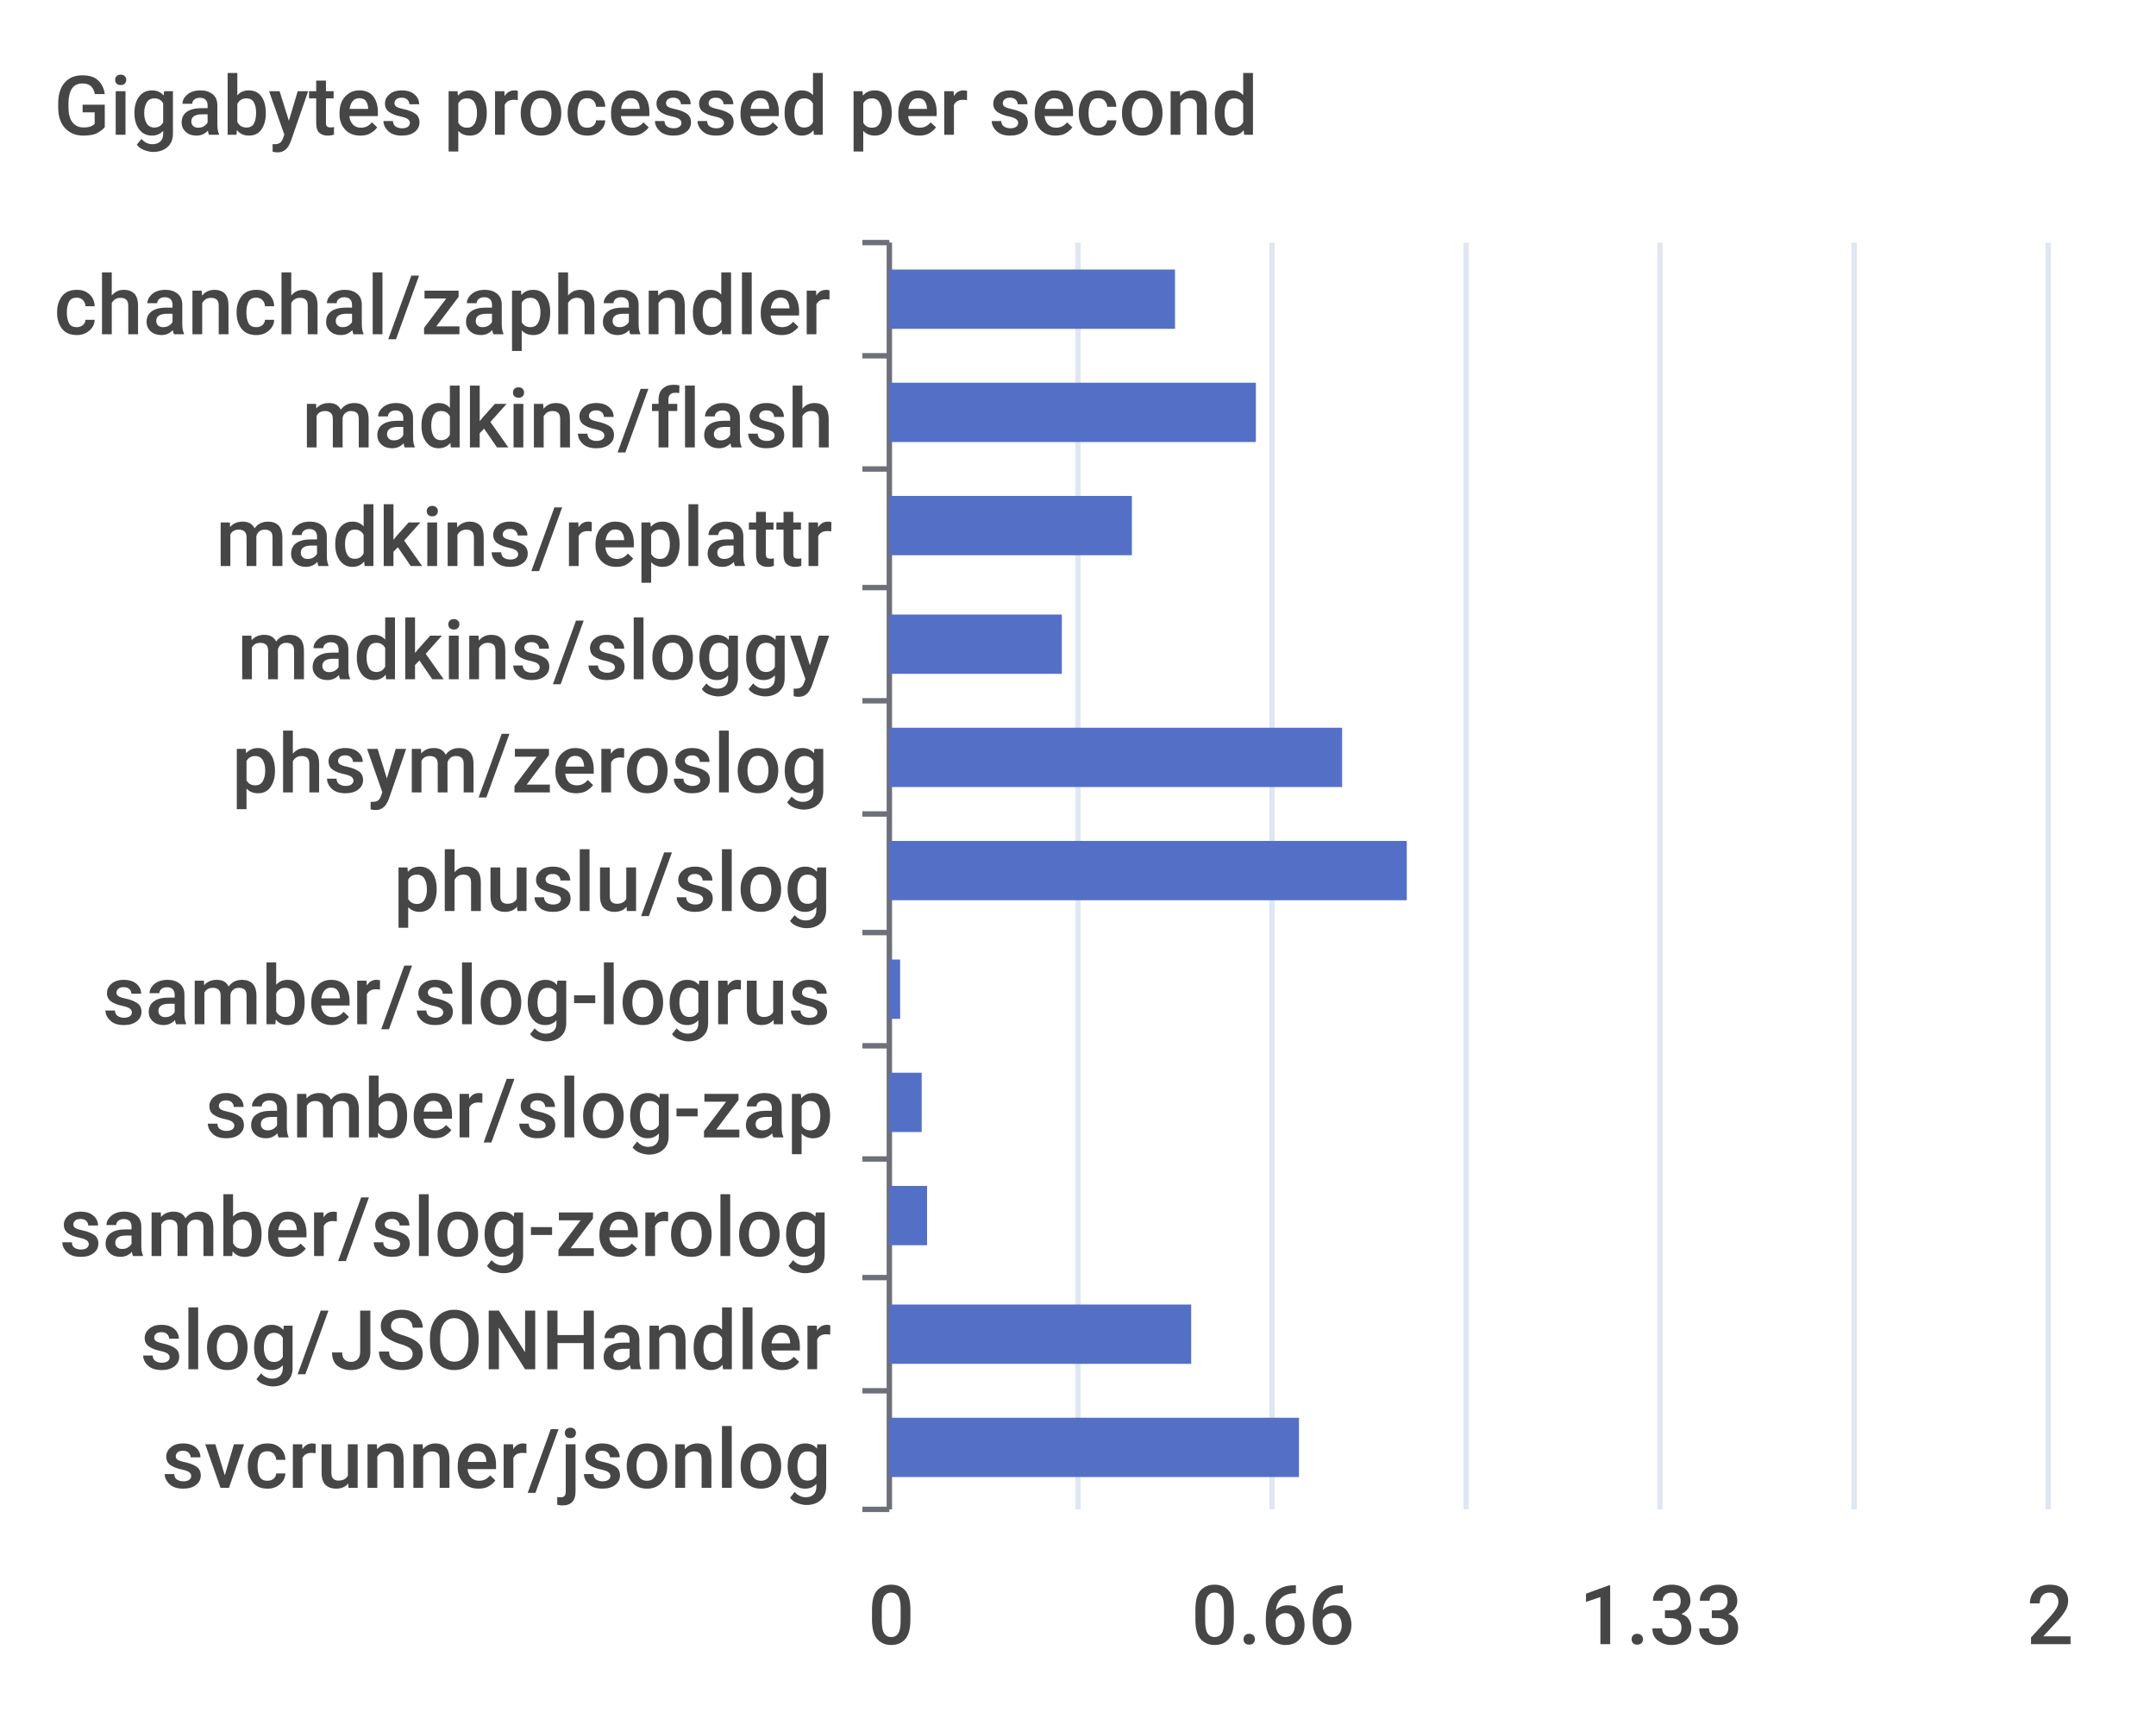
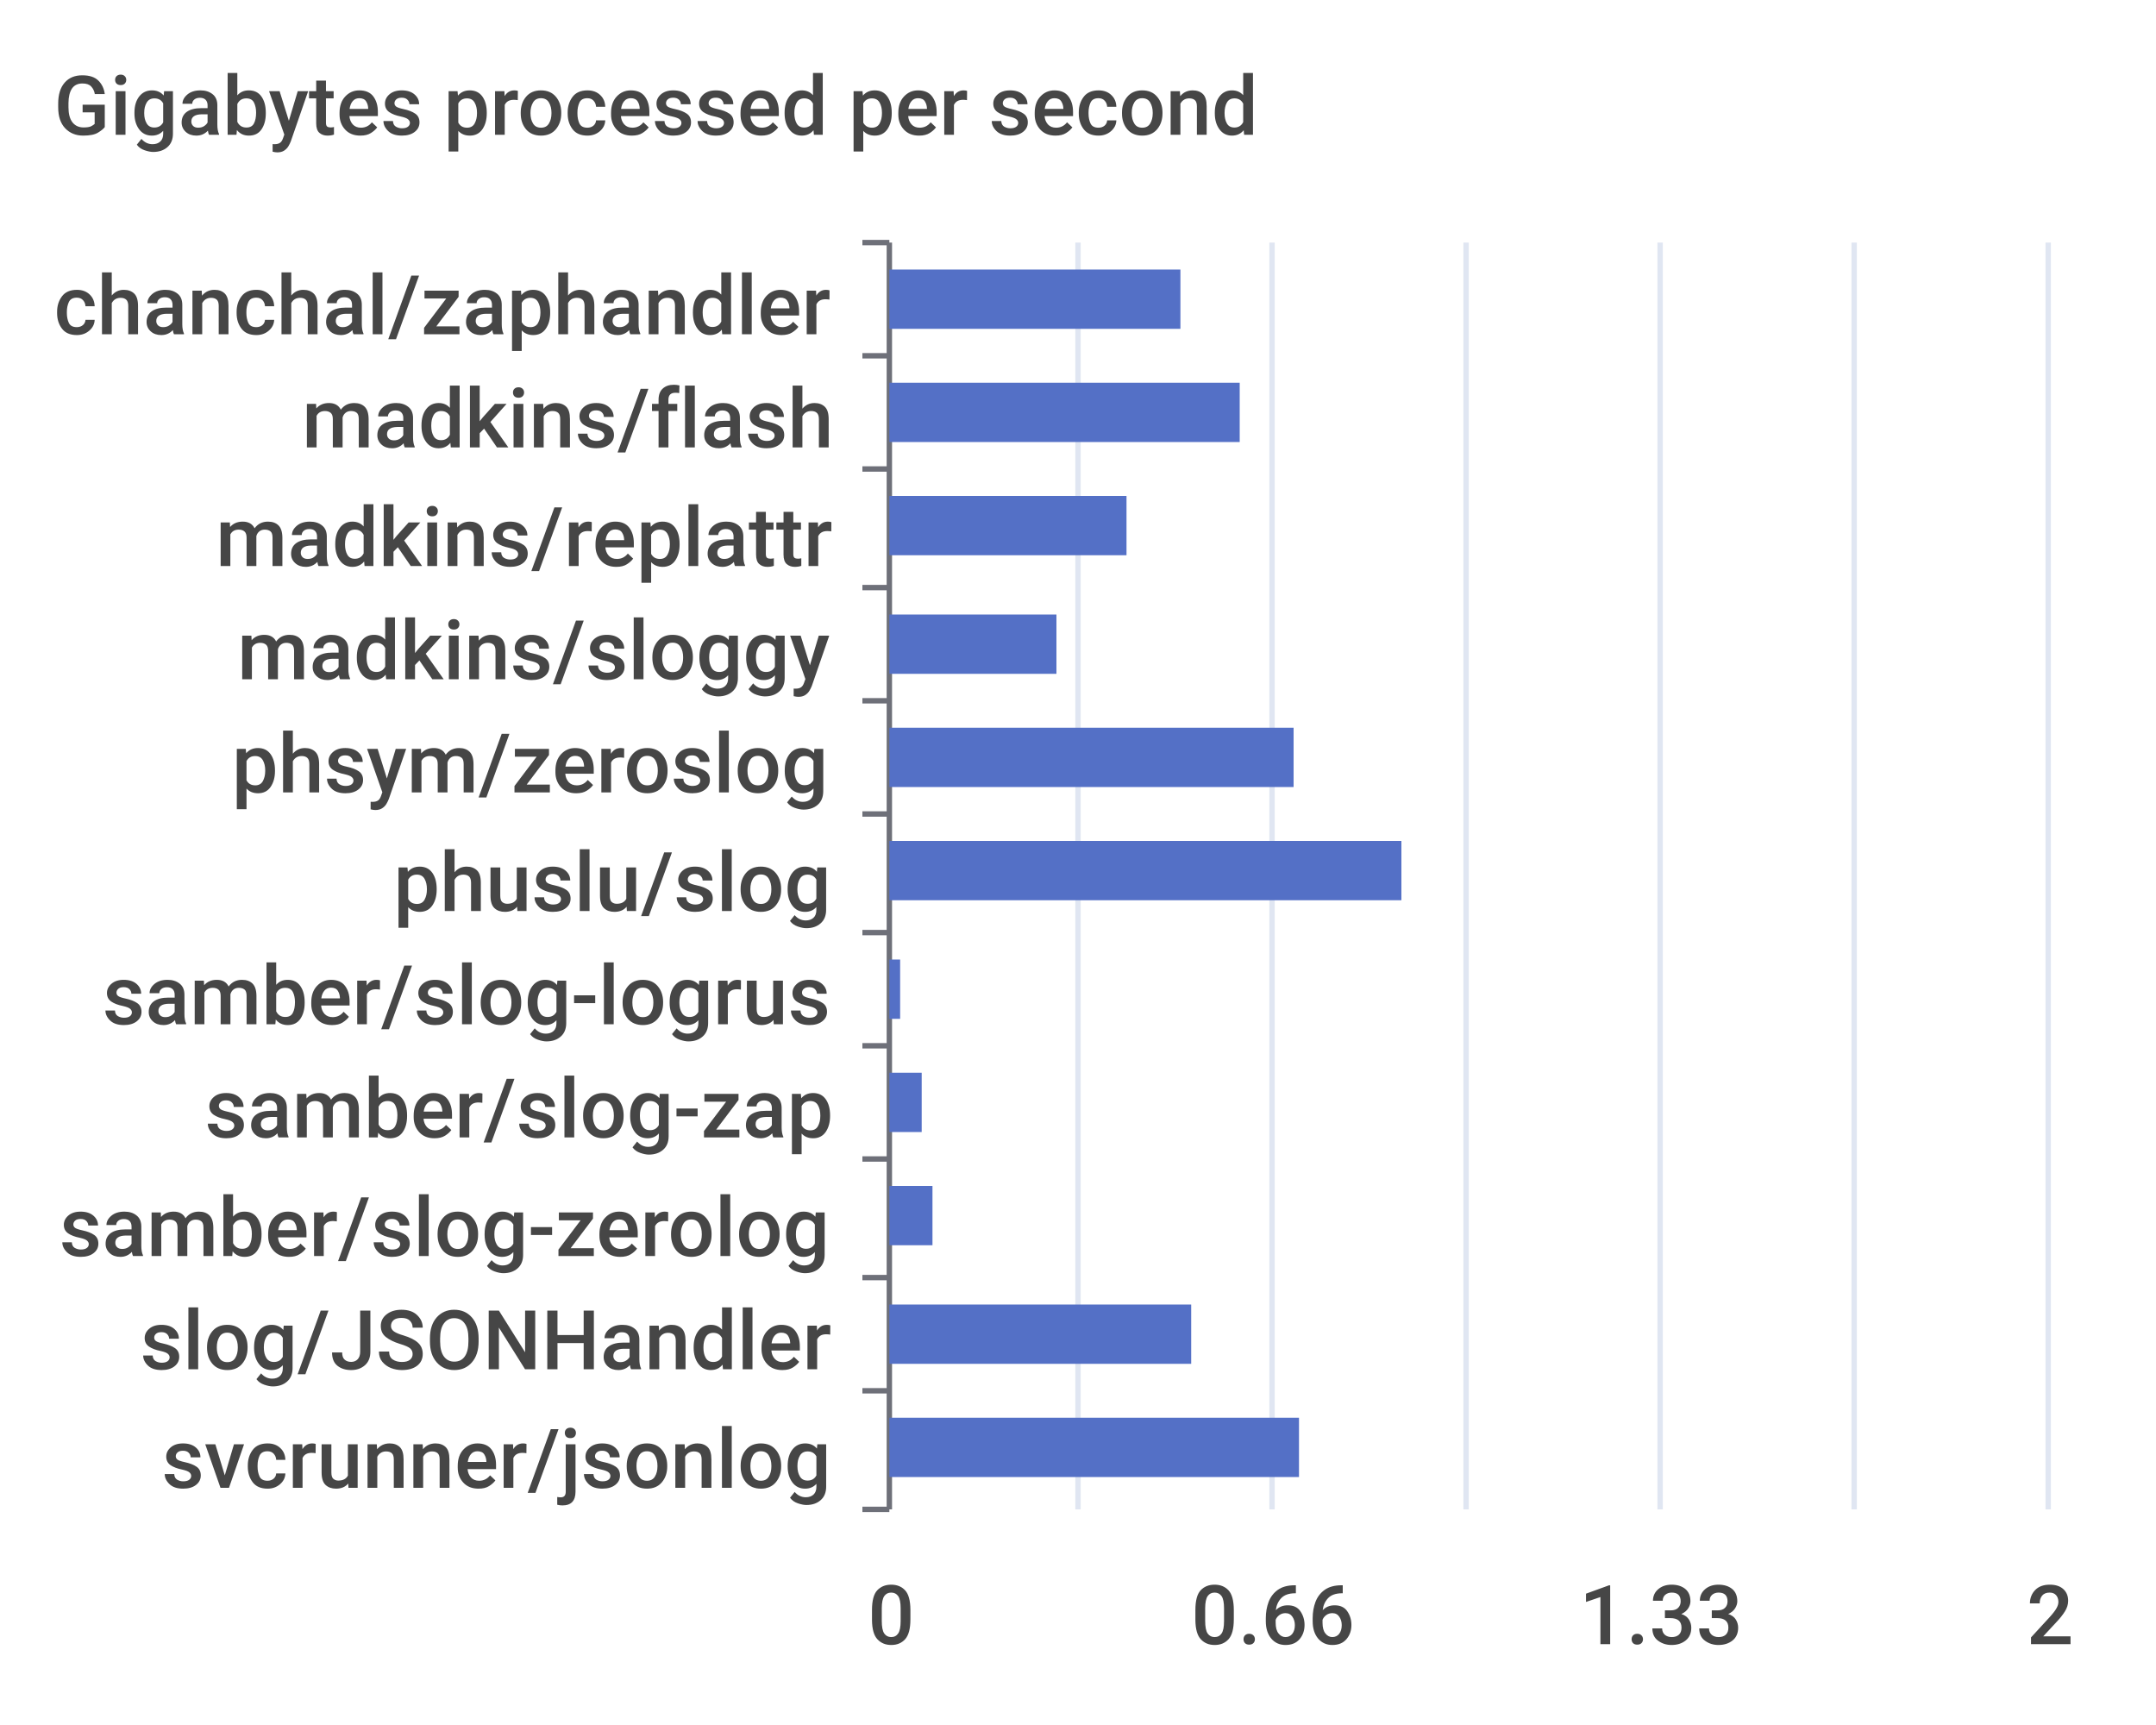
<svg xmlns="http://www.w3.org/2000/svg" width="400" height="320">\n<path d="M 0 0 L 400 0 L 400 320 L 0 320 L 0 0" style="stroke-width:0;stroke:none;fill:rgba(255,255,255,1.0)" />
  <text x="10" y="25" style="stroke-width:0;stroke:none;fill:rgba(70,70,70,1.0);font-size:15.3px;font-family:'Roboto Medium',sans-serif">Gigabytes processed per second</text>
  <path d="M 160 45 L 165 45" style="stroke-width:1;stroke:rgba(110,112,121,1.0);fill:none" />
  <path d="M 160 66 L 165 66" style="stroke-width:1;stroke:rgba(110,112,121,1.0);fill:none" />
  <path d="M 160 87 L 165 87" style="stroke-width:1;stroke:rgba(110,112,121,1.0);fill:none" />
  <path d="M 160 109 L 165 109" style="stroke-width:1;stroke:rgba(110,112,121,1.0);fill:none" />
  <path d="M 160 130 L 165 130" style="stroke-width:1;stroke:rgba(110,112,121,1.0);fill:none" />
  <path d="M 160 151 L 165 151" style="stroke-width:1;stroke:rgba(110,112,121,1.0);fill:none" />
  <path d="M 160 173 L 165 173" style="stroke-width:1;stroke:rgba(110,112,121,1.0);fill:none" />
  <path d="M 160 194 L 165 194" style="stroke-width:1;stroke:rgba(110,112,121,1.0);fill:none" />
  <path d="M 160 215 L 165 215" style="stroke-width:1;stroke:rgba(110,112,121,1.0);fill:none" />
  <path d="M 160 237 L 165 237" style="stroke-width:1;stroke:rgba(110,112,121,1.0);fill:none" />
  <path d="M 160 258 L 165 258" style="stroke-width:1;stroke:rgba(110,112,121,1.0);fill:none" />
  <path d="M 160 280 L 165 280" style="stroke-width:1;stroke:rgba(110,112,121,1.0);fill:none" />
  <path d="M 165 45 L 165 280" style="stroke-width:1;stroke:rgba(110,112,121,1.0);fill:none" />
  <text x="10" y="62" style="stroke-width:0;stroke:none;fill:rgba(70,70,70,1.0);font-size:15.3px;font-family:'Roboto Medium',sans-serif">chanchal/zaphandler</text>
  <text x="56" y="83" style="stroke-width:0;stroke:none;fill:rgba(70,70,70,1.0);font-size:15.3px;font-family:'Roboto Medium',sans-serif">madkins/flash</text>
  <text x="40" y="105" style="stroke-width:0;stroke:none;fill:rgba(70,70,70,1.0);font-size:15.3px;font-family:'Roboto Medium',sans-serif">madkins/replattr</text>
  <text x="44" y="126" style="stroke-width:0;stroke:none;fill:rgba(70,70,70,1.0);font-size:15.3px;font-family:'Roboto Medium',sans-serif">madkins/sloggy</text>
  <text x="43" y="147" style="stroke-width:0;stroke:none;fill:rgba(70,70,70,1.0);font-size:15.3px;font-family:'Roboto Medium',sans-serif">phsym/zeroslog</text>
  <text x="73" y="169" style="stroke-width:0;stroke:none;fill:rgba(70,70,70,1.0);font-size:15.3px;font-family:'Roboto Medium',sans-serif">phuslu/slog</text>
  <text x="19" y="190" style="stroke-width:0;stroke:none;fill:rgba(70,70,70,1.0);font-size:15.3px;font-family:'Roboto Medium',sans-serif">samber/slog-logrus</text>
  <text x="38" y="211" style="stroke-width:0;stroke:none;fill:rgba(70,70,70,1.0);font-size:15.3px;font-family:'Roboto Medium',sans-serif">samber/slog-zap</text>
  <text x="11" y="233" style="stroke-width:0;stroke:none;fill:rgba(70,70,70,1.0);font-size:15.3px;font-family:'Roboto Medium',sans-serif">samber/slog-zerolog</text>
  <text x="26" y="254" style="stroke-width:0;stroke:none;fill:rgba(70,70,70,1.0);font-size:15.3px;font-family:'Roboto Medium',sans-serif">slog/JSONHandler</text>
  <text x="30" y="276" style="stroke-width:0;stroke:none;fill:rgba(70,70,70,1.0);font-size:15.3px;font-family:'Roboto Medium',sans-serif">svcrunner/jsonlog</text>
  <text x="161" y="305" style="stroke-width:0;stroke:none;fill:rgba(70,70,70,1.0);font-size:15.3px;font-family:'Roboto Medium',sans-serif">0</text>
  <text x="221" y="305" style="stroke-width:0;stroke:none;fill:rgba(70,70,70,1.0);font-size:15.3px;font-family:'Roboto Medium',sans-serif">0.66</text>
  <text x="293" y="305" style="stroke-width:0;stroke:none;fill:rgba(70,70,70,1.0);font-size:15.3px;font-family:'Roboto Medium',sans-serif">1.33</text>
  <text x="376" y="305" style="stroke-width:0;stroke:none;fill:rgba(70,70,70,1.0);font-size:15.3px;font-family:'Roboto Medium',sans-serif">2</text>
  <path d="M 200 45 L 200 280" style="stroke-width:1;stroke:rgba(224,230,242,1.0);fill:none" />
  <path d="M 236 45 L 236 280" style="stroke-width:1;stroke:rgba(224,230,242,1.0);fill:none" />
  <path d="M 272 45 L 272 280" style="stroke-width:1;stroke:rgba(224,230,242,1.0);fill:none" />
  <path d="M 308 45 L 308 280" style="stroke-width:1;stroke:rgba(224,230,242,1.0);fill:none" />
  <path d="M 344 45 L 344 280" style="stroke-width:1;stroke:rgba(224,230,242,1.0);fill:none" />
  <path d="M 380 45 L 380 280" style="stroke-width:1;stroke:rgba(224,230,242,1.0);fill:none" />
  <path d="M 165 263 L 241 263 L 241 274 L 165 274 L 165 263" style="stroke-width:0;stroke:none;fill:rgba(84,112,198,1.0)" />
  <path d="M 165 242 L 221 242 L 221 253 L 165 253 L 165 242" style="stroke-width:0;stroke:none;fill:rgba(84,112,198,1.0)" />
-   <path d="M 165 220 L 172 220 L 172 231 L 165 231 L 165 220" style="stroke-width:0;stroke:none;fill:rgba(84,112,198,1.0)" />
+   <path d="M 165 220 L 173 220 L 173 231 L 165 231 L 165 220" style="stroke-width:0;stroke:none;fill:rgba(84,112,198,1.0)" />
  <path d="M 165 199 L 171 199 L 171 210 L 165 210 L 165 199" style="stroke-width:0;stroke:none;fill:rgba(84,112,198,1.0)" />
  <path d="M 165 178 L 167 178 L 167 189 L 165 189 L 165 178" style="stroke-width:0;stroke:none;fill:rgba(84,112,198,1.0)" />
-   <path d="M 165 156 L 261 156 L 261 167 L 165 167 L 165 156" style="stroke-width:0;stroke:none;fill:rgba(84,112,198,1.0)" />
-   <path d="M 165 135 L 249 135 L 249 146 L 165 146 L 165 135" style="stroke-width:0;stroke:none;fill:rgba(84,112,198,1.0)" />
-   <path d="M 165 114 L 197 114 L 197 125 L 165 125 L 165 114" style="stroke-width:0;stroke:none;fill:rgba(84,112,198,1.0)" />
-   <path d="M 165 92 L 210 92 L 210 103 L 165 103 L 165 92" style="stroke-width:0;stroke:none;fill:rgba(84,112,198,1.0)" />
-   <path d="M 165 71 L 233 71 L 233 82 L 165 82 L 165 71" style="stroke-width:0;stroke:none;fill:rgba(84,112,198,1.0)" />
-   <path d="M 165 50 L 218 50 L 218 61 L 165 61 L 165 50" style="stroke-width:0;stroke:none;fill:rgba(84,112,198,1.0)" />
+   <path d="M 165 156 L 260 156 L 260 167 L 165 167 L 165 156" style="stroke-width:0;stroke:none;fill:rgba(84,112,198,1.0)" />
+   <path d="M 165 135 L 240 135 L 240 146 L 165 146 L 165 135" style="stroke-width:0;stroke:none;fill:rgba(84,112,198,1.0)" />
+   <path d="M 165 114 L 196 114 L 196 125 L 165 125 L 165 114" style="stroke-width:0;stroke:none;fill:rgba(84,112,198,1.0)" />
+   <path d="M 165 92 L 209 92 L 209 103 L 165 103 L 165 92" style="stroke-width:0;stroke:none;fill:rgba(84,112,198,1.0)" />
+   <path d="M 165 71 L 230 71 L 230 82 L 165 82 L 165 71" style="stroke-width:0;stroke:none;fill:rgba(84,112,198,1.0)" />
+   <path d="M 165 50 L 219 50 L 219 61 L 165 61 L 165 50" style="stroke-width:0;stroke:none;fill:rgba(84,112,198,1.0)" />
</svg>
